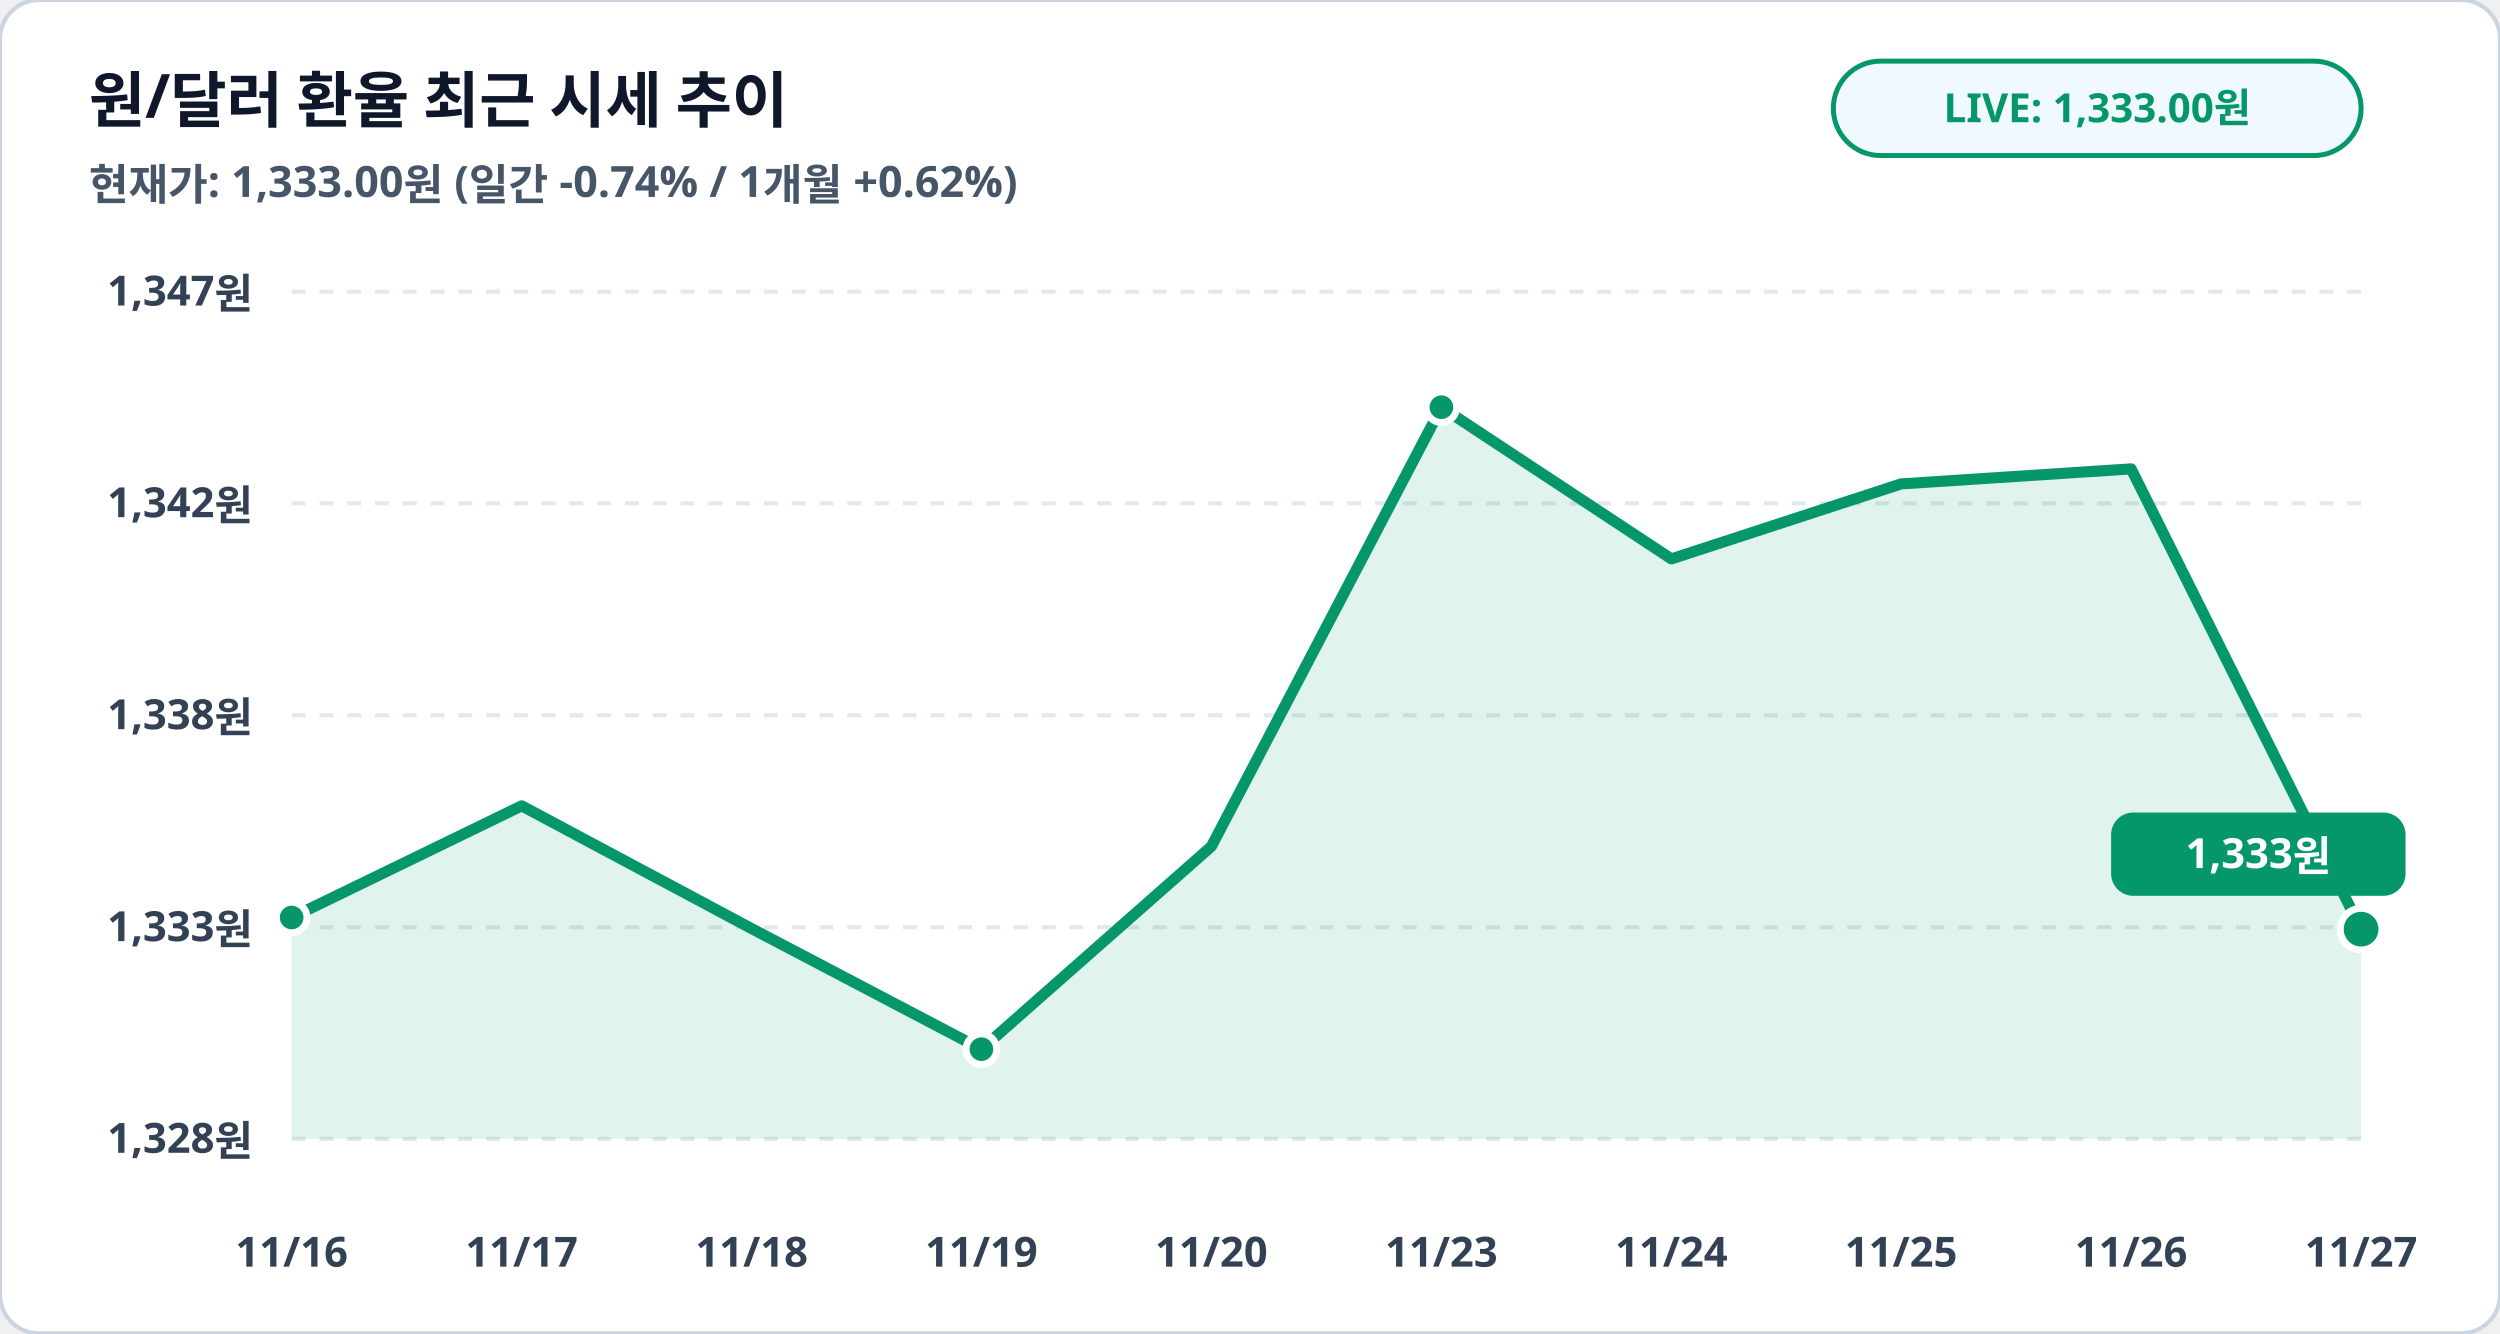
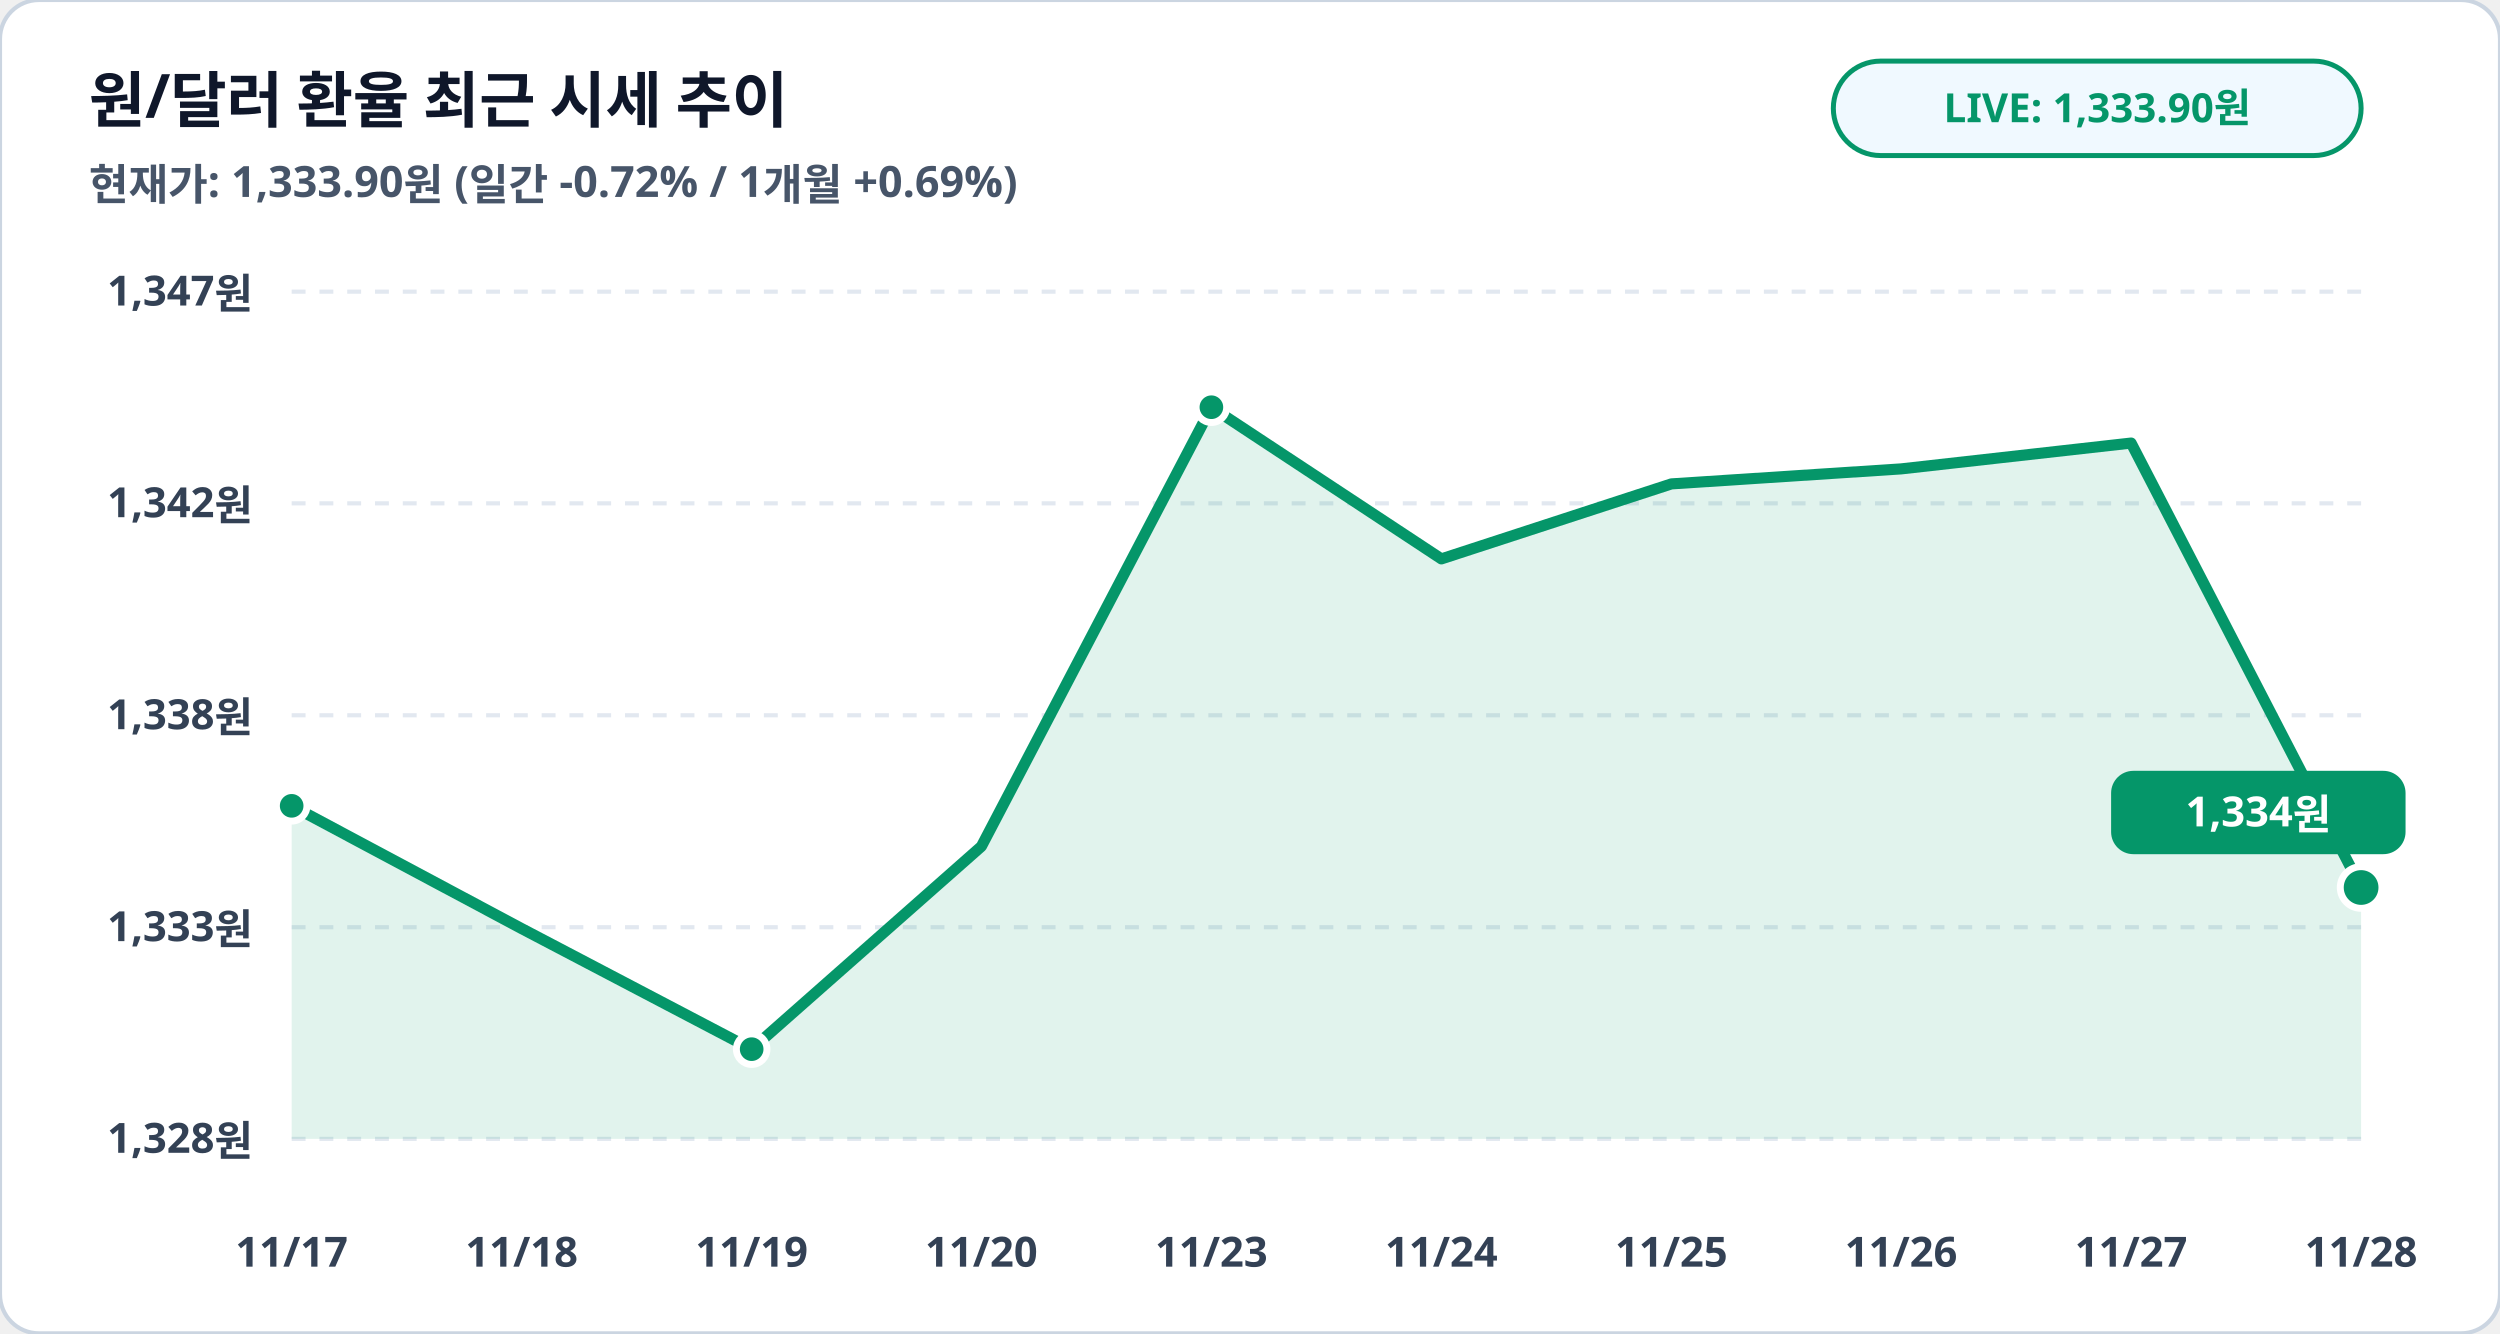
<svg xmlns="http://www.w3.org/2000/svg" viewBox="0 0 900 480" width="100%" height="100%">
  <rect width="900" height="480" rx="14" fill="#ffffff" stroke="#cbd5e1" stroke-width="1.5" />
  <text x="32" y="44" fill="#0f172a" font-family="Pretendard, sans-serif" font-size="22" font-weight="900">원/달러 환율 최근 시세 추이</text>
-   <text x="32" y="72" fill="#475569" font-family="Pretendard, sans-serif" font-size="15.5" font-weight="600">현재가: 1,333.00원 (일간 -0.74% / 1개월 +0.62%)</text>
+   <text x="32" y="72" fill="#475569" font-family="Pretendard, sans-serif" font-size="15.5" font-weight="600">현재가: 1,333.90원 (일간 -0.72% / 1개월 +0.69%)</text>
  <rect x="660" y="22" width="190" height="34" rx="17" fill="#f0f9ff" stroke="#059669" stroke-width="1.8" />
-   <text x="755" y="44" fill="#059669" font-family="Pretendard, sans-serif" font-size="14.5" font-weight="800" text-anchor="middle">LIVE: 1,333.00원</text>
+   <text x="755" y="44" fill="#059669" font-family="Pretendard, sans-serif" font-size="14.5" font-weight="800" text-anchor="middle">LIVE: 1,333.90원</text>
  <line x1="105" y1="105.0" x2="850" y2="105.0" stroke="#e2e8f0" stroke-width="1.5" stroke-dasharray="5,5" />
  <text x="91" y="110.0" fill="#334155" font-family="Pretendard, sans-serif" font-size="15" font-weight="700" text-anchor="end">1,347원</text>
  <line x1="105" y1="181.2" x2="850" y2="181.2" stroke="#e2e8f0" stroke-width="1.5" stroke-dasharray="5,5" />
  <text x="91" y="186.2" fill="#334155" font-family="Pretendard, sans-serif" font-size="15" font-weight="700" text-anchor="end">1,342원</text>
  <line x1="105" y1="257.5" x2="850" y2="257.5" stroke="#e2e8f0" stroke-width="1.5" stroke-dasharray="5,5" />
  <text x="91" y="262.5" fill="#334155" font-family="Pretendard, sans-serif" font-size="15" font-weight="700" text-anchor="end">1,338원</text>
  <line x1="105" y1="333.8" x2="850" y2="333.8" stroke="#e2e8f0" stroke-width="1.5" stroke-dasharray="5,5" />
  <text x="91" y="338.8" fill="#334155" font-family="Pretendard, sans-serif" font-size="15" font-weight="700" text-anchor="end">1,333원</text>
  <line x1="105" y1="410.0" x2="850" y2="410.0" stroke="#e2e8f0" stroke-width="1.5" stroke-dasharray="5,5" />
  <text x="91" y="415.0" fill="#334155" font-family="Pretendard, sans-serif" font-size="15" font-weight="700" text-anchor="end">1,328원</text>
-   <polygon points="105.0,410.0 105.0,330.3 187.8,290.1 270.6,334.3 353.3,377.7 436.1,304.7 518.9,146.6 601.7,201.2 684.4,174.2 767.2,168.8 850.0,334.5 850.0,410.0" fill="#059669" fill-opacity="0.12" />
-   <polyline fill="none" stroke="#059669" stroke-width="4" stroke-linecap="round" stroke-linejoin="round" points="105.0,330.3 187.8,290.1 270.6,334.3 353.3,377.7 436.1,304.7 518.9,146.6 601.7,201.2 684.4,174.2 767.2,168.8 850.0,334.5" />
-   <circle cx="105.0" cy="330.3" r="5.5" fill="#059669" stroke="#ffffff" stroke-width="2.5" />
-   <circle cx="353.3" cy="377.7" r="5.5" fill="#059669" stroke="#ffffff" stroke-width="2.5" />
-   <circle cx="518.9" cy="146.6" r="5.5" fill="#059669" stroke="#ffffff" stroke-width="2.5" />
-   <circle cx="850.0" cy="334.5" r="7.5" fill="#059669" stroke="#ffffff" stroke-width="2.5" />
-   <rect x="760.0" y="292.5" width="106" height="30" rx="8" fill="#059669" />
-   <text x="813.0" y="312.5" fill="#ffffff" font-family="Pretendard, sans-serif" font-size="15" font-weight="800" text-anchor="middle">1,333원</text>
-   <text x="105.0" y="456" fill="#334155" font-family="Pretendard, sans-serif" font-size="15" font-weight="700" text-anchor="middle">11/16</text>
-   <text x="187.8" y="456" fill="#334155" font-family="Pretendard, sans-serif" font-size="15" font-weight="700" text-anchor="middle">11/17</text>
-   <text x="270.6" y="456" fill="#334155" font-family="Pretendard, sans-serif" font-size="15" font-weight="700" text-anchor="middle">11/18</text>
-   <text x="353.3" y="456" fill="#334155" font-family="Pretendard, sans-serif" font-size="15" font-weight="700" text-anchor="middle">11/19</text>
-   <text x="436.1" y="456" fill="#334155" font-family="Pretendard, sans-serif" font-size="15" font-weight="700" text-anchor="middle">11/20</text>
-   <text x="518.9" y="456" fill="#334155" font-family="Pretendard, sans-serif" font-size="15" font-weight="700" text-anchor="middle">11/23</text>
-   <text x="601.7" y="456" fill="#334155" font-family="Pretendard, sans-serif" font-size="15" font-weight="700" text-anchor="middle">11/24</text>
-   <text x="684.4" y="456" fill="#334155" font-family="Pretendard, sans-serif" font-size="15" font-weight="700" text-anchor="middle">11/25</text>
-   <text x="767.2" y="456" fill="#334155" font-family="Pretendard, sans-serif" font-size="15" font-weight="700" text-anchor="middle">11/26</text>
-   <text x="850.0" y="456" fill="#334155" font-family="Pretendard, sans-serif" font-size="15" font-weight="700" text-anchor="middle">11/27</text>
+   <polygon points="105.0,410.0 105.0,290.1 187.8,334.3 270.6,377.7 353.3,304.7 436.1,146.6 518.9,201.2 601.7,174.2 684.4,168.8 767.2,159.5 850.0,319.5 850.0,410.0" fill="#059669" fill-opacity="0.12" />
+   <polyline fill="none" stroke="#059669" stroke-width="4" stroke-linecap="round" stroke-linejoin="round" points="105.0,290.1 187.8,334.3 270.6,377.7 353.3,304.7 436.1,146.6 518.9,201.2 601.7,174.2 684.4,168.8 767.2,159.5 850.0,319.5" />
+   <circle cx="105.0" cy="290.1" r="5.5" fill="#059669" stroke="#ffffff" stroke-width="2.5" />
+   <circle cx="270.6" cy="377.7" r="5.5" fill="#059669" stroke="#ffffff" stroke-width="2.5" />
+   <circle cx="436.1" cy="146.6" r="5.5" fill="#059669" stroke="#ffffff" stroke-width="2.5" />
+   <circle cx="850.0" cy="319.5" r="7.5" fill="#059669" stroke="#ffffff" stroke-width="2.5" />
+   <rect x="760.0" y="277.5" width="106" height="30" rx="8" fill="#059669" />
+   <text x="813.0" y="297.5" fill="#ffffff" font-family="Pretendard, sans-serif" font-size="15" font-weight="800" text-anchor="middle">1,334원</text>
+   <text x="105.0" y="456" fill="#334155" font-family="Pretendard, sans-serif" font-size="15" font-weight="700" text-anchor="middle">11/17</text>
+   <text x="187.8" y="456" fill="#334155" font-family="Pretendard, sans-serif" font-size="15" font-weight="700" text-anchor="middle">11/18</text>
+   <text x="270.6" y="456" fill="#334155" font-family="Pretendard, sans-serif" font-size="15" font-weight="700" text-anchor="middle">11/19</text>
+   <text x="353.3" y="456" fill="#334155" font-family="Pretendard, sans-serif" font-size="15" font-weight="700" text-anchor="middle">11/20</text>
+   <text x="436.1" y="456" fill="#334155" font-family="Pretendard, sans-serif" font-size="15" font-weight="700" text-anchor="middle">11/23</text>
+   <text x="518.9" y="456" fill="#334155" font-family="Pretendard, sans-serif" font-size="15" font-weight="700" text-anchor="middle">11/24</text>
+   <text x="601.7" y="456" fill="#334155" font-family="Pretendard, sans-serif" font-size="15" font-weight="700" text-anchor="middle">11/25</text>
+   <text x="684.4" y="456" fill="#334155" font-family="Pretendard, sans-serif" font-size="15" font-weight="700" text-anchor="middle">11/26</text>
+   <text x="767.2" y="456" fill="#334155" font-family="Pretendard, sans-serif" font-size="15" font-weight="700" text-anchor="middle">11/27</text>
+   <text x="850.0" y="456" fill="#334155" font-family="Pretendard, sans-serif" font-size="15" font-weight="700" text-anchor="middle">11/28</text>
</svg>
